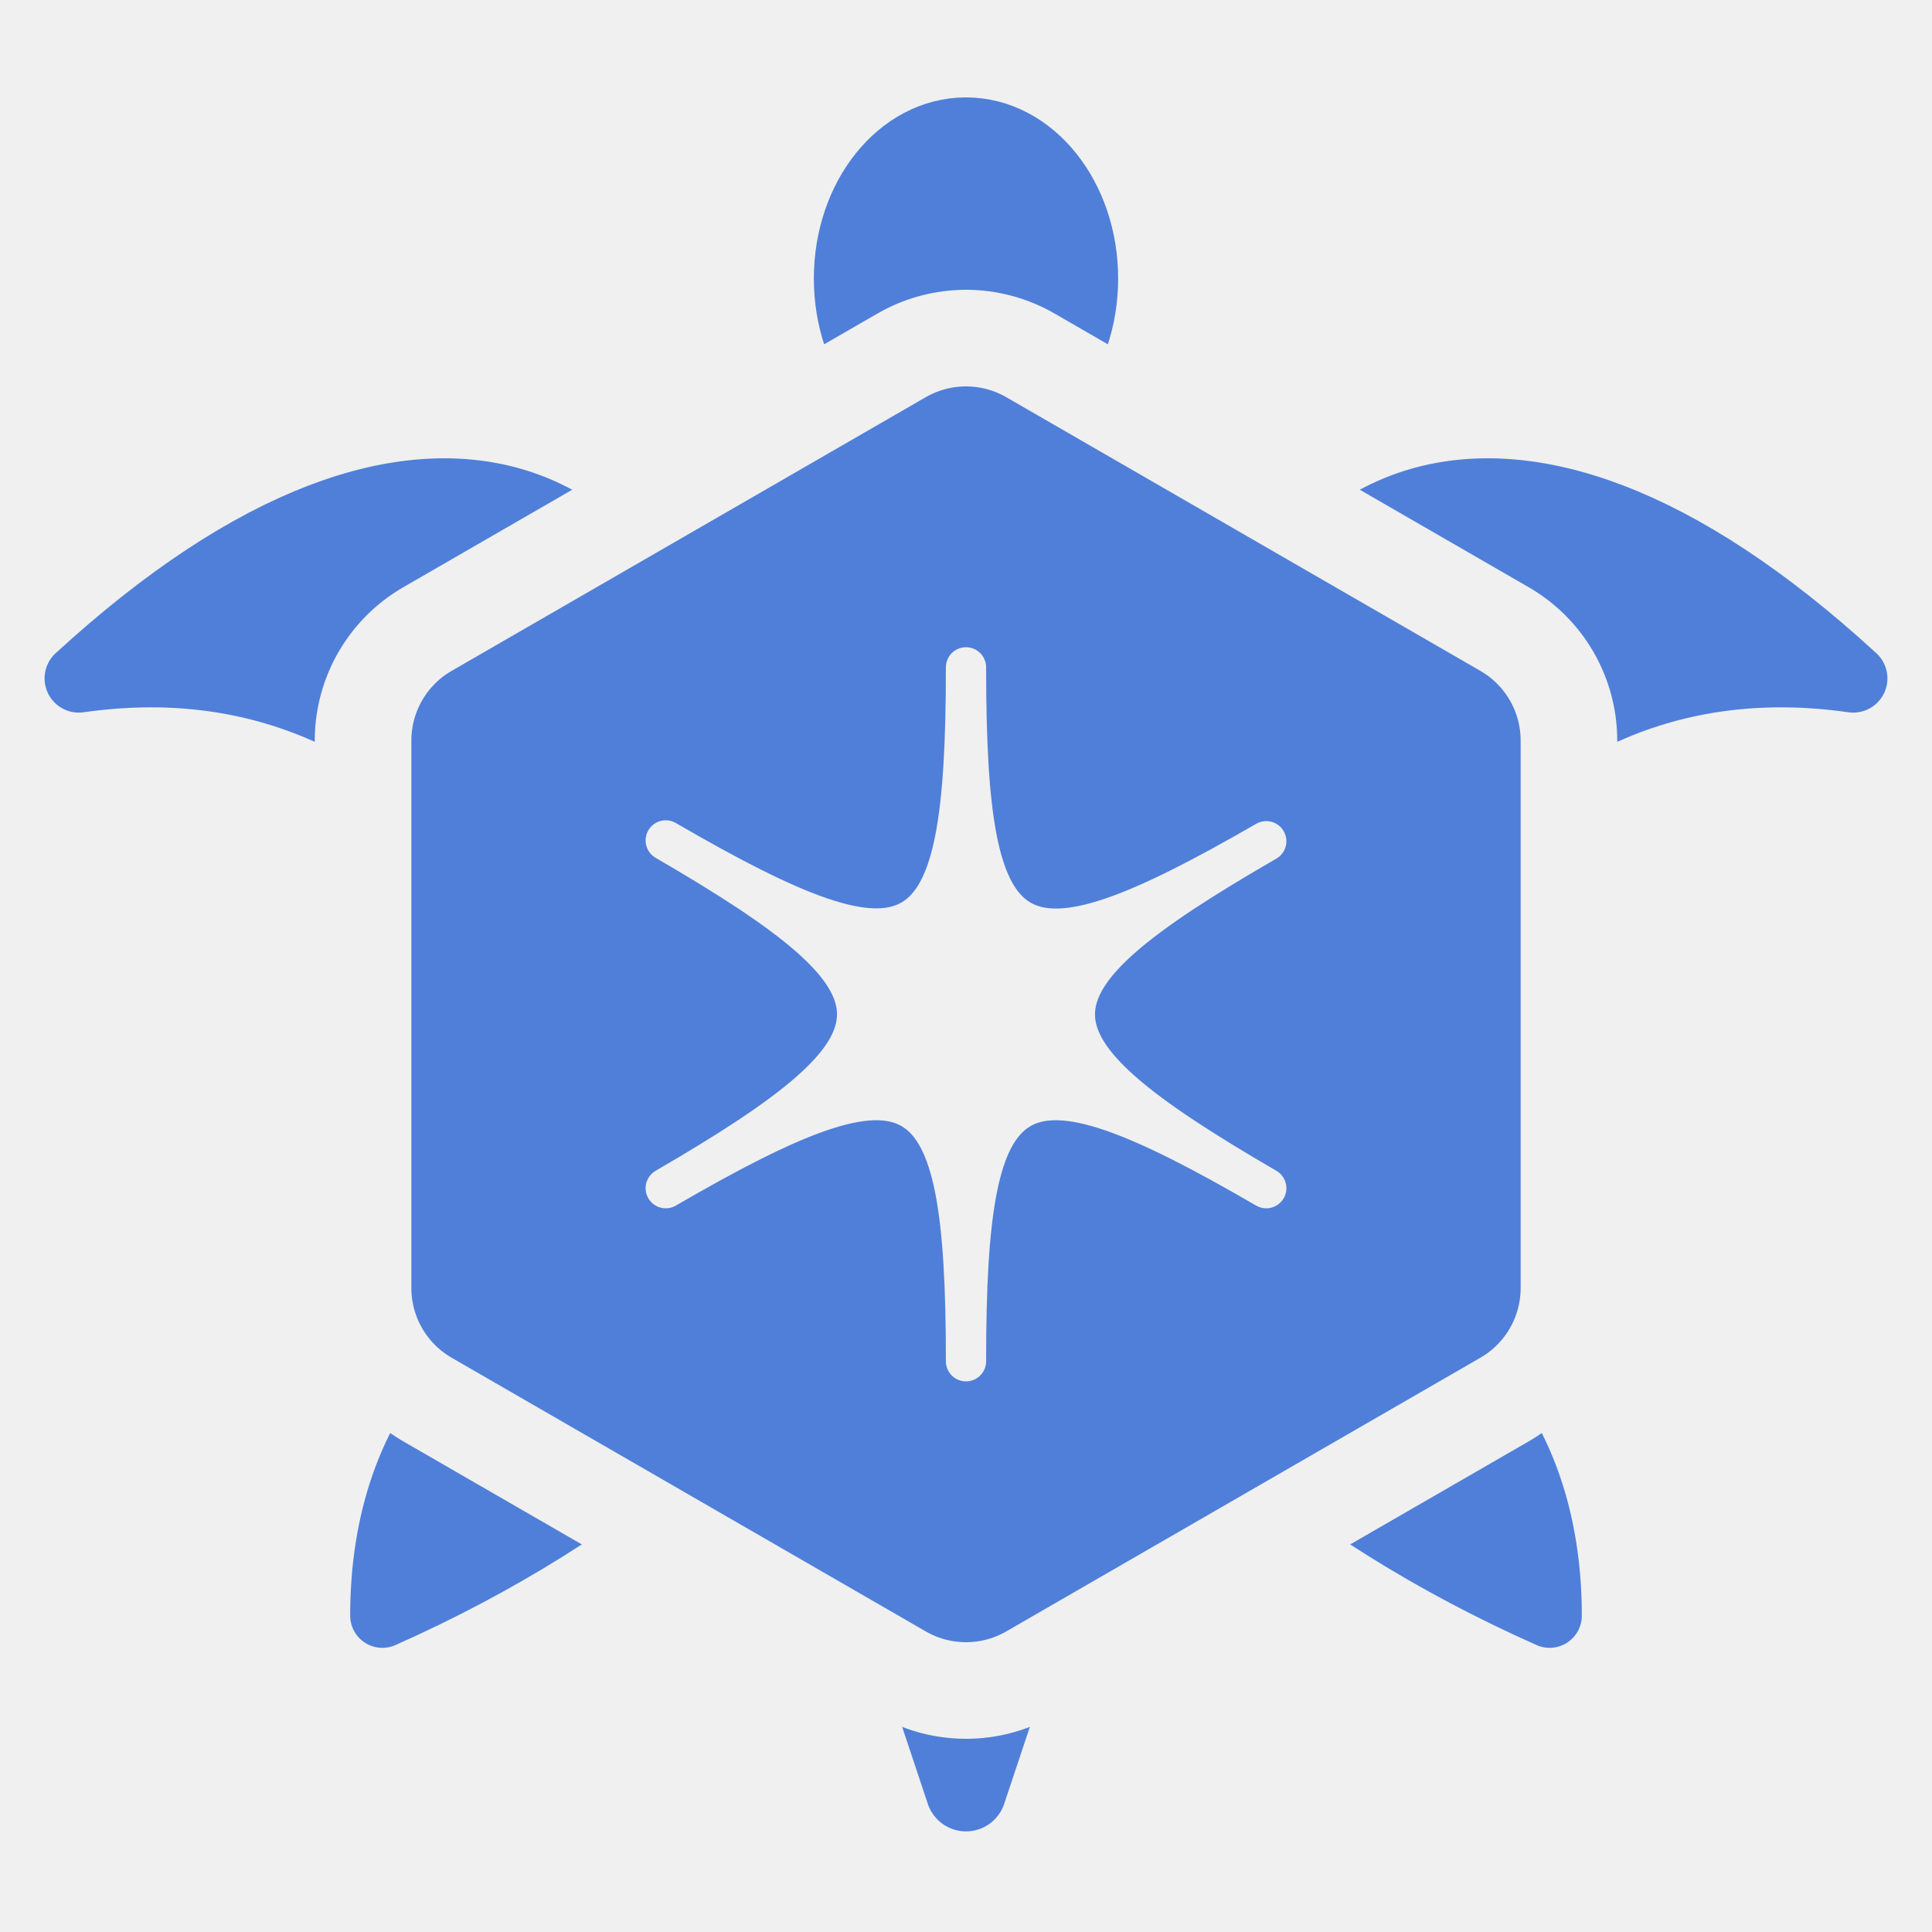
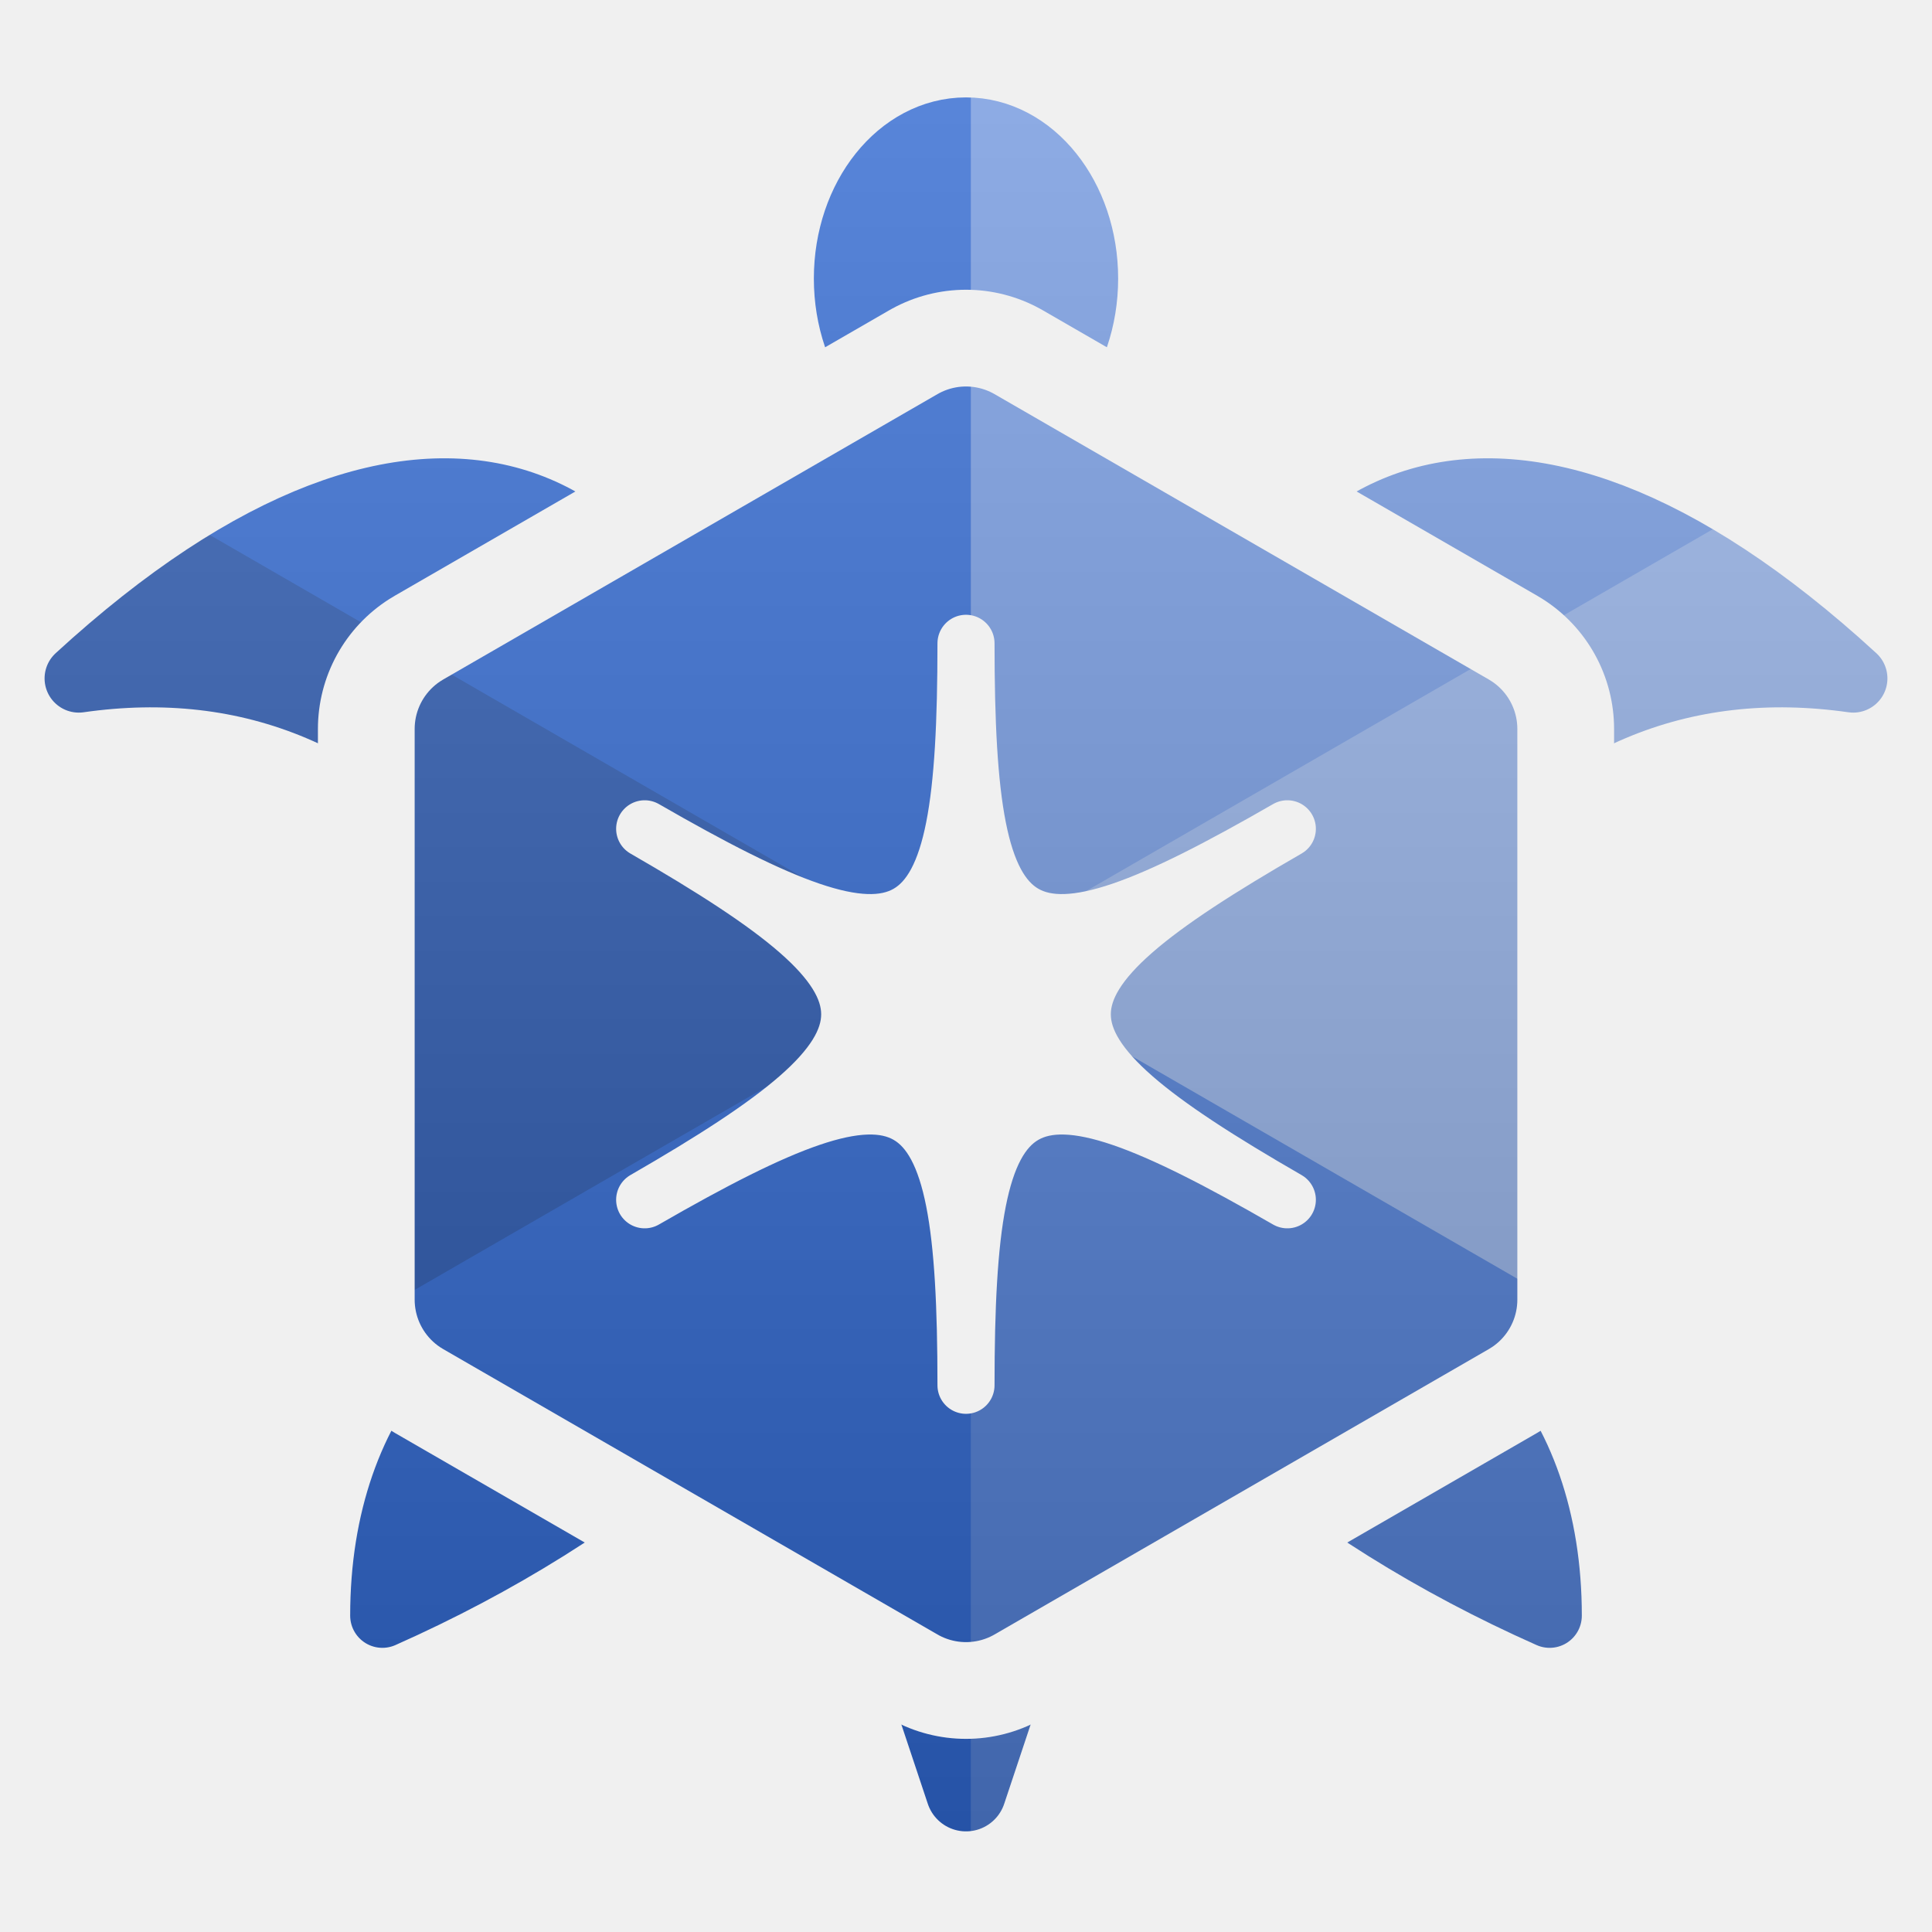
<svg xmlns="http://www.w3.org/2000/svg" width="24" height="24" viewBox="0 0 24 24" fill="none" stroke-width="2" stroke-linecap="round" stroke-linejoin="round">
  <mask id="glyph">
    <rect width="24" height="24" fill="#000" />
    <g transform="translate(0 -0.2)">
      <g fill="#fff" stroke="#fff" stroke-width="1">
        <path d="M15 9.2C18.5 6.6 22.4 7.6 22.7 14.6 21.2 12.6 19 11.6 16 12Z" transform="translate(16.53 10.19) rotate(-45) scale(0.85) translate(-16 -10.5)" />
        <path d="M15 9.2C18.5 6.6 22.4 7.6 22.7 14.6 21.2 12.6 19 11.6 16 12Z" transform="matrix(-1 0 0 1 24 0) translate(16.53 10.19) rotate(-45) scale(0.85) translate(-16 -10.5)" />
        <path d="M15.5 15.8C17.8 15.8 19.6 17.6 19.6 20.6 17.8 19.8 16.2 18.8 14.8 17.6Z" transform="translate(15.97 16.99) scale(0.8) translate(-15.5 -16.5)" />
        <path d="M15.5 15.8C17.8 15.8 19.6 17.6 19.6 20.6 17.8 19.8 16.2 18.8 14.8 17.6Z" transform="matrix(-1 0 0 1 24 0) translate(15.97 16.99) scale(0.8) translate(-15.5 -16.5)" />
        <path d="M10.4 4.3a1.6 2 0 1 0 3.2 0a1.6 2 0 1 0-3.2 0Z" transform="translate(12 5.55) scale(0.9) translate(-12 -6.4)" />
        <path d="M11.3 20.35 12 22.45l.7-2.1Z" />
      </g>
-       <path d="M12 6 17.89 9.4 17.89 16.2 12 19.6 6.11 16.2 6.11 9.4Z" fill="#000" stroke="#000" stroke-width="4.4" />
-       <path d="M12 6 17.89 9.4 17.89 16.2 12 19.6 6.11 16.2 6.11 9.4Z" fill="#fff" stroke="#fff" />
-       <path d="M12 8.49C12 12.15 12.56 12.48 15.73 10.65C12.56 12.48 12.56 13.12 15.73 14.96C12.56 13.12 12 13.45 12 17.11C12 13.45 11.44 13.12 8.27 14.96C11.44 13.12 11.44 12.48 8.27 10.64C11.44 12.48 12 12.15 12 8.49Z" fill="#000" stroke="#000" stroke-width="0.5" />
+       <g transform="translate(12 12.8) scale(0.709) translate(-12 -12)">
+         <path d="M12 2 20.66 7v10L12 22l-8.66-5V7Z" fill="#000" stroke="#000" stroke-width="5.39" />
+         <path d="M12 2 20.66 7v10L12 22l-8.66-5V7Z" fill="#fff" stroke="#fff" />
+         <path d="M12 5.5C12 11.03 12.84 11.51 17.63 8.75C12.84 11.51 12.84 12.49 17.63 15.25C12.84 12.49 12 12.97 12 18.5C12 12.97 11.16 12.49 6.37 15.25C11.16 12.49 11.16 11.51 6.37 8.75C11.16 11.51 12 11.03 12 5.5Z" fill="#000" stroke="#000" stroke-width="1" />
+       </g>
    </g>
  </mask>
-   <rect width="24" height="24" fill="#4F7FD9" mask="url(#glyph)" />
+   <defs>
+     <linearGradient id="shade" x1="0" y1="0" x2="0" y2="24" gradientUnits="userSpaceOnUse">
+       <stop offset="0" stop-color="#fff" stop-opacity=".22" />
+       <stop offset="1" stop-color="#000" stop-opacity=".22" />
+     </linearGradient>
+   </defs>
+   <g mask="url(#glyph)">
+     <path d="M12 12 12.00 -8.00 29.32 2.00Z" fill="#7197E0" stroke="#7197E0" stroke-width=".12" />
+     <path d="M12 12 29.32 2.00 29.32 22.00Z" fill="#92B0E7" stroke="#92B0E7" stroke-width=".12" />
+     <path d="M12 12 29.32 22.00 12.00 32.00Z" fill="#4F7FD9" stroke="#4F7FD9" stroke-width=".12" />
+     <path d="M12 12 12.00 32.00 -5.32 22.00Z" fill="#2D67D2" stroke="#2D67D2" stroke-width=".12" />
+     <path d="M12 12 -5.32 22.00 -5.32 2.00Z" fill="#2656B0" stroke="#2656B0" stroke-width=".12" />
+     <path d="M12 12 -5.32 2.00 12.00 -8.00Z" fill="#2D67D2" stroke="#2D67D2" stroke-width=".12" />
+     <rect width="24" height="24" fill="url(#shade)" />
+   </g>
</svg>
